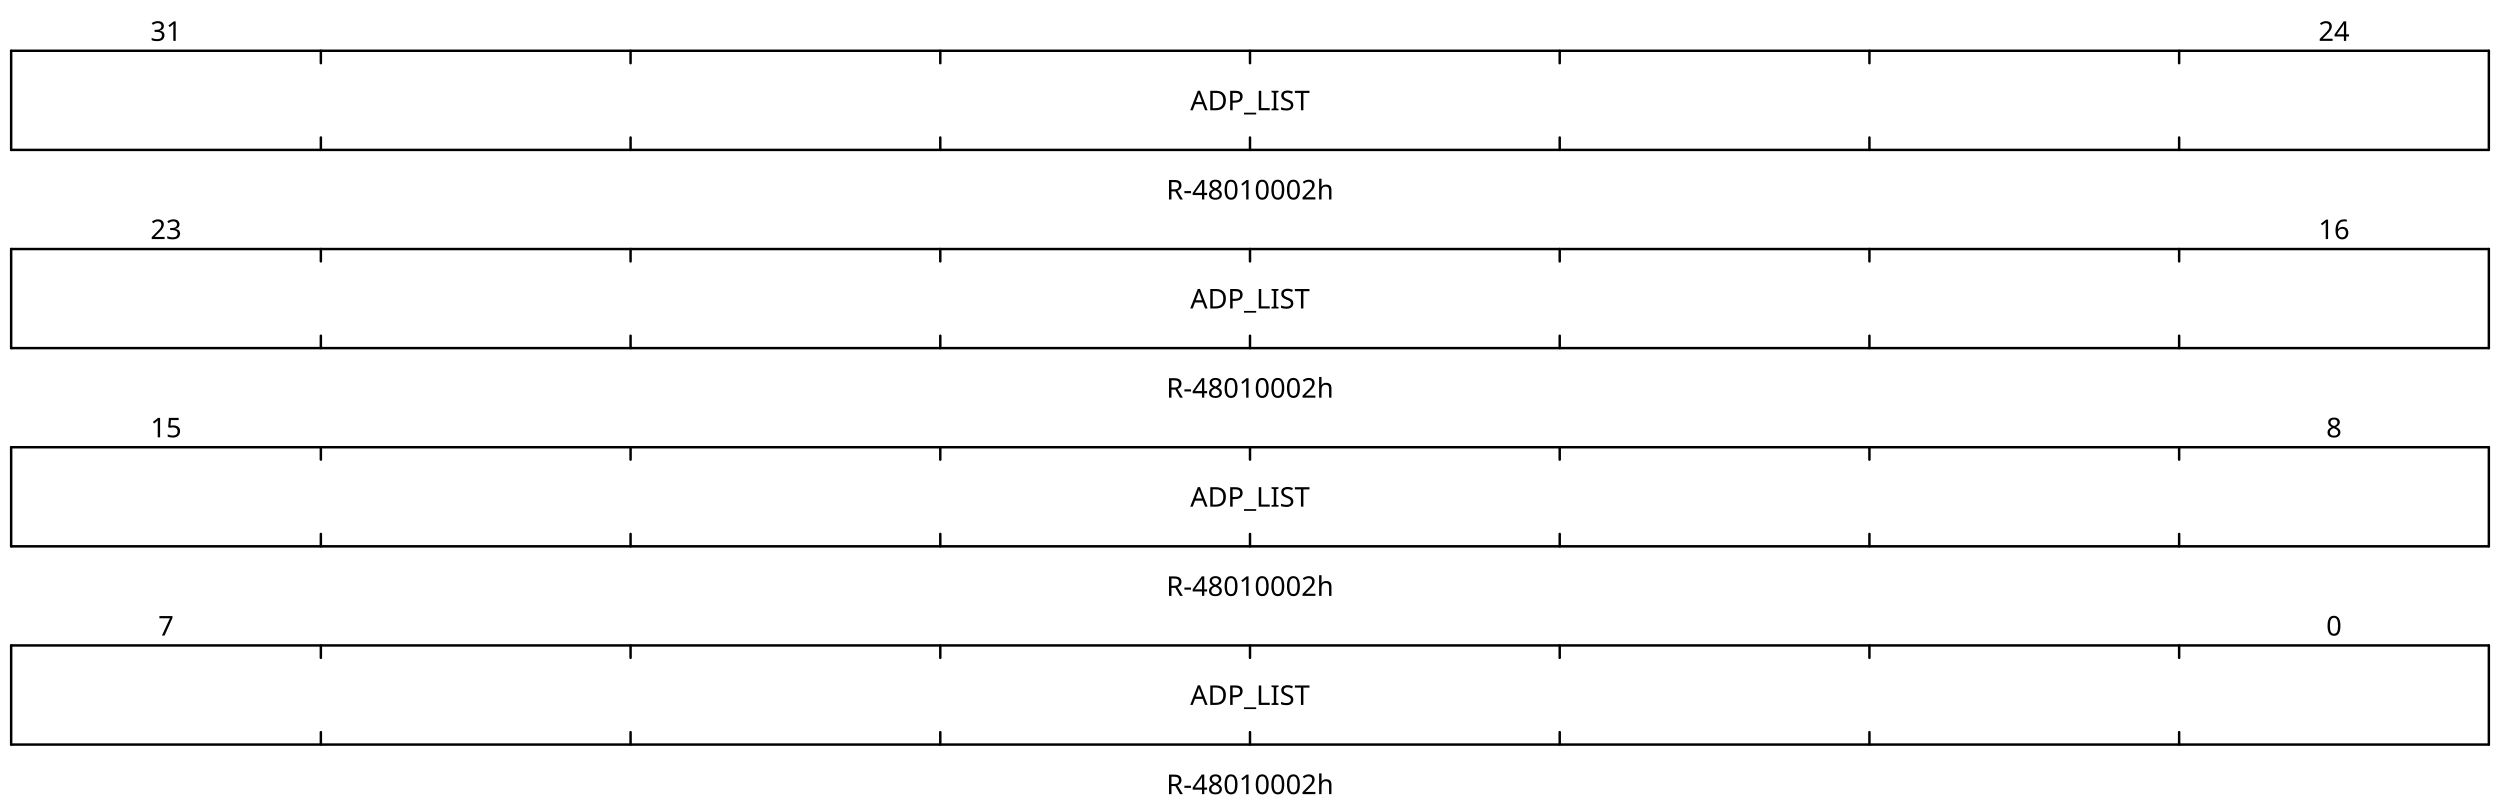
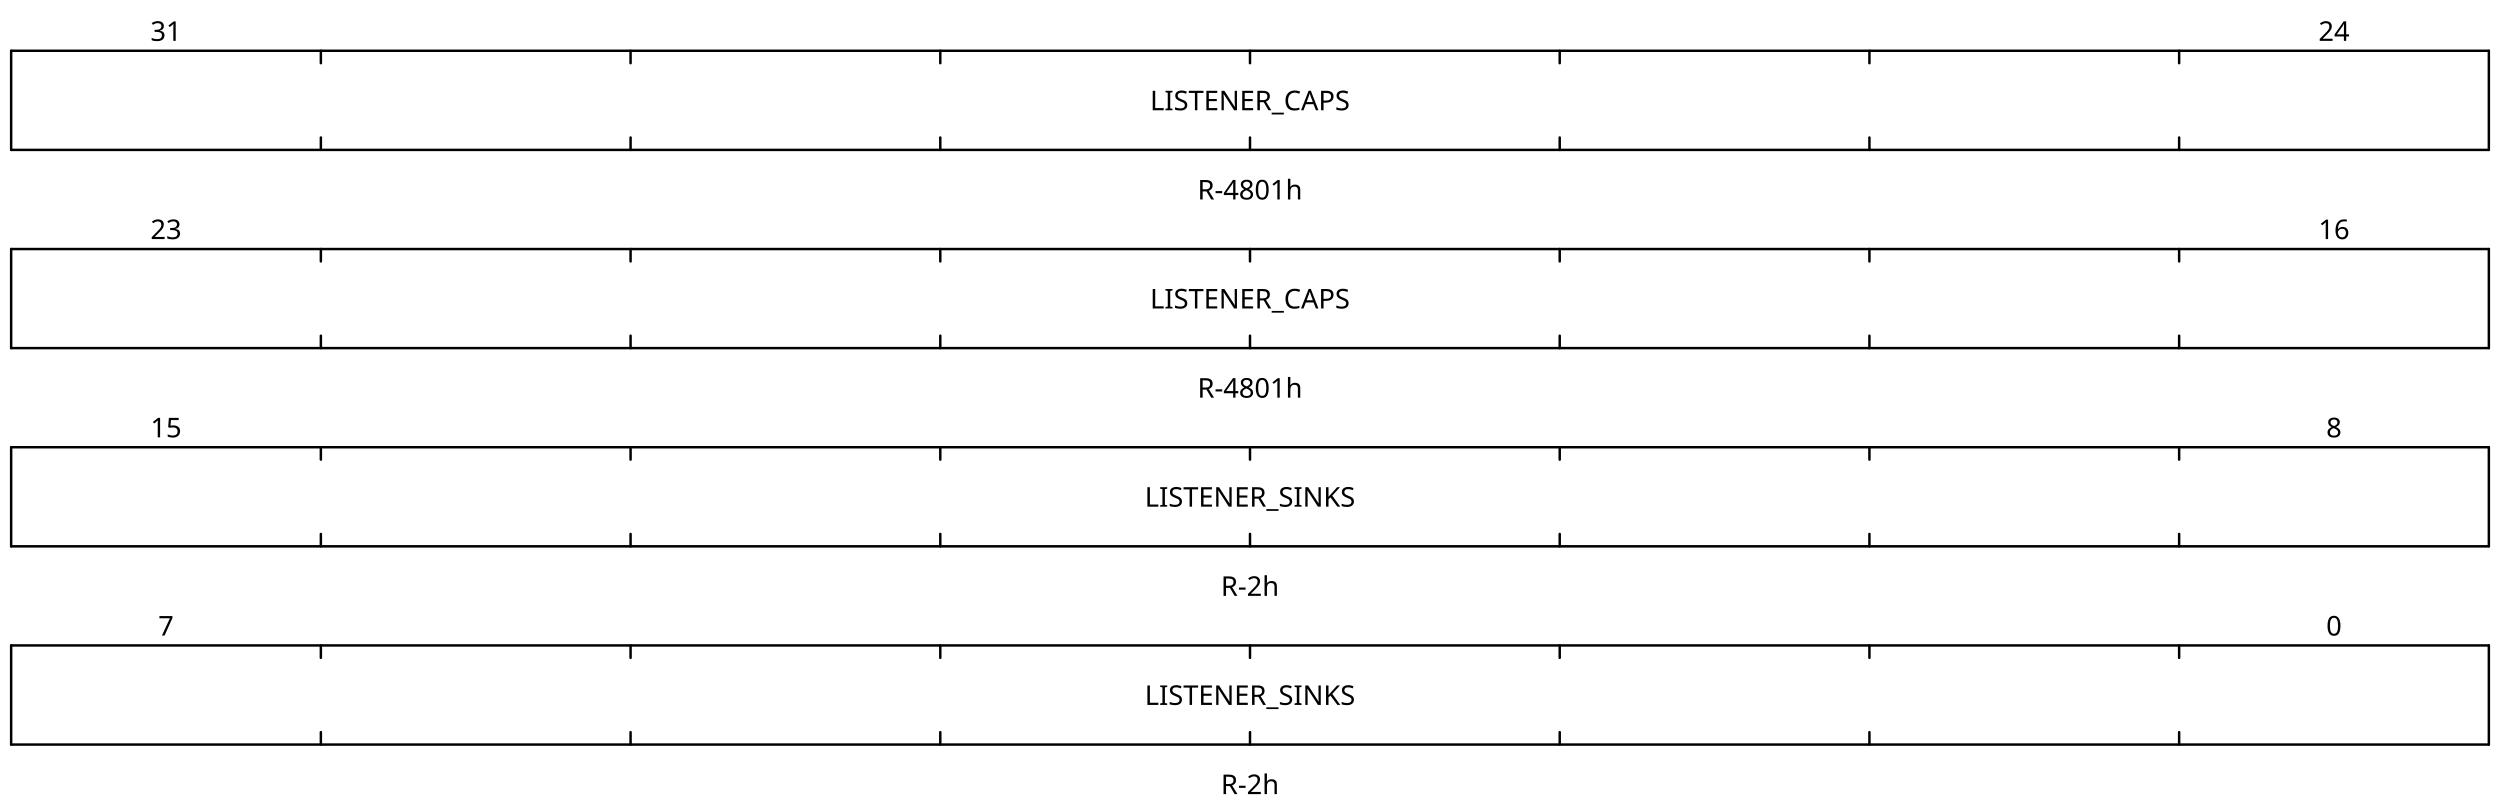
<svg xmlns="http://www.w3.org/2000/svg" baseProfile="full" class="WaveDrom" height="325" version="1.1" viewBox="0,0,1009,325" width="1009">
  <defs />
  <g font-family="sans-serif" font-size="11" font-weight="normal" text-anchor="middle" transform="translate(4.5,240.5)">
    <g stroke="black" stroke-linecap="round" stroke-width="1" transform="translate(0,20.0)">
      <line x1="0" x2="1000" y1="0" y2="0" />
      <line x1="0" x2="0" y1="0" y2="40.0" />
      <line x1="0" x2="1000" y1="40.0" y2="40.0" />
      <line x1="1000.0" x2="1000.0" y1="0" y2="40.0" />
      <line x1="875.0" x2="875.0" y1="0" y2="5.0" />
      <line x1="875.0" x2="875.0" y1="35.0" y2="40.0" />
      <line x1="750.0" x2="750.0" y1="0" y2="5.0" />
      <line x1="750.0" x2="750.0" y1="35.0" y2="40.0" />
      <line x1="625.0" x2="625.0" y1="0" y2="5.0" />
      <line x1="625.0" x2="625.0" y1="35.0" y2="40.0" />
      <line x1="500.0" x2="500.0" y1="0" y2="5.0" />
      <line x1="500.0" x2="500.0" y1="35.0" y2="40.0" />
      <line x1="375.0" x2="375.0" y1="0" y2="5.0" />
      <line x1="375.0" x2="375.0" y1="35.0" y2="40.0" />
      <line x1="250.0" x2="250.0" y1="0" y2="5.0" />
      <line x1="250.0" x2="250.0" y1="35.0" y2="40.0" />
      <line x1="125.0" x2="125.0" y1="0" y2="5.0" />
      <line x1="125.0" x2="125.0" y1="35.0" y2="40.0" />
    </g>
    <g text-anchor="middle">
      <g>
        <g transform="translate(0,20.0)" />
        <g transform="translate(62.5,16.0)">
          <text x="875.0">
            <tspan>0</tspan>
          </text>
          <text x="0.0">
            <tspan>7</tspan>
          </text>
        </g>
        <g transform="translate(62.5,44.0)">
          <text x="437.5">
-             <tspan>ADP_LIST</tspan>
+             <tspan>LISTENER_SINKS</tspan>
          </text>
        </g>
        <g transform="translate(62.5,80)">
          <text x="437.5">
-             <tspan>R-48010002h</tspan>
+             <tspan>R-2h</tspan>
          </text>
        </g>
      </g>
    </g>
  </g>
  <g font-family="sans-serif" font-size="11" font-weight="normal" text-anchor="middle" transform="translate(4.5,160.5)">
    <g stroke="black" stroke-linecap="round" stroke-width="1" transform="translate(0,20.0)">
      <line x1="0" x2="1000" y1="0" y2="0" />
      <line x1="0" x2="0" y1="0" y2="40.0" />
      <line x1="0" x2="1000" y1="40.0" y2="40.0" />
      <line x1="1000.0" x2="1000.0" y1="0" y2="40.0" />
      <line x1="875.0" x2="875.0" y1="0" y2="5.0" />
      <line x1="875.0" x2="875.0" y1="35.0" y2="40.0" />
      <line x1="750.0" x2="750.0" y1="0" y2="5.0" />
      <line x1="750.0" x2="750.0" y1="35.0" y2="40.0" />
      <line x1="625.0" x2="625.0" y1="0" y2="5.0" />
      <line x1="625.0" x2="625.0" y1="35.0" y2="40.0" />
      <line x1="500.0" x2="500.0" y1="0" y2="5.0" />
      <line x1="500.0" x2="500.0" y1="35.0" y2="40.0" />
      <line x1="375.0" x2="375.0" y1="0" y2="5.0" />
      <line x1="375.0" x2="375.0" y1="35.0" y2="40.0" />
      <line x1="250.0" x2="250.0" y1="0" y2="5.0" />
      <line x1="250.0" x2="250.0" y1="35.0" y2="40.0" />
      <line x1="125.0" x2="125.0" y1="0" y2="5.0" />
      <line x1="125.0" x2="125.0" y1="35.0" y2="40.0" />
    </g>
    <g text-anchor="middle">
      <g>
        <g transform="translate(0,20.0)" />
        <g transform="translate(62.5,16.0)">
          <text x="875.0">
            <tspan>8</tspan>
          </text>
          <text x="0.0">
            <tspan>15</tspan>
          </text>
        </g>
        <g transform="translate(62.5,44.0)">
          <text x="437.5">
-             <tspan>ADP_LIST</tspan>
+             <tspan>LISTENER_SINKS</tspan>
          </text>
        </g>
        <g transform="translate(62.5,80)">
          <text x="437.5">
-             <tspan>R-48010002h</tspan>
+             <tspan>R-2h</tspan>
          </text>
        </g>
      </g>
    </g>
  </g>
  <g font-family="sans-serif" font-size="11" font-weight="normal" text-anchor="middle" transform="translate(4.5,80.5)">
    <g stroke="black" stroke-linecap="round" stroke-width="1" transform="translate(0,20.0)">
      <line x1="0" x2="1000" y1="0" y2="0" />
      <line x1="0" x2="0" y1="0" y2="40.0" />
      <line x1="0" x2="1000" y1="40.0" y2="40.0" />
      <line x1="1000.0" x2="1000.0" y1="0" y2="40.0" />
      <line x1="875.0" x2="875.0" y1="0" y2="5.0" />
      <line x1="875.0" x2="875.0" y1="35.0" y2="40.0" />
      <line x1="750.0" x2="750.0" y1="0" y2="5.0" />
      <line x1="750.0" x2="750.0" y1="35.0" y2="40.0" />
      <line x1="625.0" x2="625.0" y1="0" y2="5.0" />
      <line x1="625.0" x2="625.0" y1="35.0" y2="40.0" />
      <line x1="500.0" x2="500.0" y1="0" y2="5.0" />
      <line x1="500.0" x2="500.0" y1="35.0" y2="40.0" />
      <line x1="375.0" x2="375.0" y1="0" y2="5.0" />
      <line x1="375.0" x2="375.0" y1="35.0" y2="40.0" />
      <line x1="250.0" x2="250.0" y1="0" y2="5.0" />
      <line x1="250.0" x2="250.0" y1="35.0" y2="40.0" />
      <line x1="125.0" x2="125.0" y1="0" y2="5.0" />
      <line x1="125.0" x2="125.0" y1="35.0" y2="40.0" />
    </g>
    <g text-anchor="middle">
      <g>
        <g transform="translate(0,20.0)" />
        <g transform="translate(62.5,16.0)">
          <text x="875.0">
            <tspan>16</tspan>
          </text>
          <text x="0.0">
            <tspan>23</tspan>
          </text>
        </g>
        <g transform="translate(62.5,44.0)">
          <text x="437.5">
-             <tspan>ADP_LIST</tspan>
+             <tspan>LISTENER_CAPS</tspan>
          </text>
        </g>
        <g transform="translate(62.5,80)">
          <text x="437.5">
-             <tspan>R-48010002h</tspan>
+             <tspan>R-4801h</tspan>
          </text>
        </g>
      </g>
    </g>
  </g>
  <g font-family="sans-serif" font-size="11" font-weight="normal" text-anchor="middle" transform="translate(4.5,0.5)">
    <g stroke="black" stroke-linecap="round" stroke-width="1" transform="translate(0,20.0)">
      <line x1="0" x2="1000" y1="0" y2="0" />
      <line x1="0" x2="0" y1="0" y2="40.0" />
      <line x1="0" x2="1000" y1="40.0" y2="40.0" />
      <line x1="1000.0" x2="1000.0" y1="0" y2="40.0" />
      <line x1="875.0" x2="875.0" y1="0" y2="5.0" />
      <line x1="875.0" x2="875.0" y1="35.0" y2="40.0" />
      <line x1="750.0" x2="750.0" y1="0" y2="5.0" />
      <line x1="750.0" x2="750.0" y1="35.0" y2="40.0" />
      <line x1="625.0" x2="625.0" y1="0" y2="5.0" />
      <line x1="625.0" x2="625.0" y1="35.0" y2="40.0" />
      <line x1="500.0" x2="500.0" y1="0" y2="5.0" />
      <line x1="500.0" x2="500.0" y1="35.0" y2="40.0" />
      <line x1="375.0" x2="375.0" y1="0" y2="5.0" />
      <line x1="375.0" x2="375.0" y1="35.0" y2="40.0" />
      <line x1="250.0" x2="250.0" y1="0" y2="5.0" />
      <line x1="250.0" x2="250.0" y1="35.0" y2="40.0" />
      <line x1="125.0" x2="125.0" y1="0" y2="5.0" />
      <line x1="125.0" x2="125.0" y1="35.0" y2="40.0" />
    </g>
    <g text-anchor="middle">
      <g>
        <g transform="translate(0,20.0)" />
        <g transform="translate(62.5,16.0)">
          <text x="875.0">
            <tspan>24</tspan>
          </text>
          <text x="0.0">
            <tspan>31</tspan>
          </text>
        </g>
        <g transform="translate(62.5,44.0)">
          <text x="437.5">
-             <tspan>ADP_LIST</tspan>
+             <tspan>LISTENER_CAPS</tspan>
          </text>
        </g>
        <g transform="translate(62.5,80)">
          <text x="437.5">
-             <tspan>R-48010002h</tspan>
+             <tspan>R-4801h</tspan>
          </text>
        </g>
      </g>
    </g>
  </g>
</svg>
